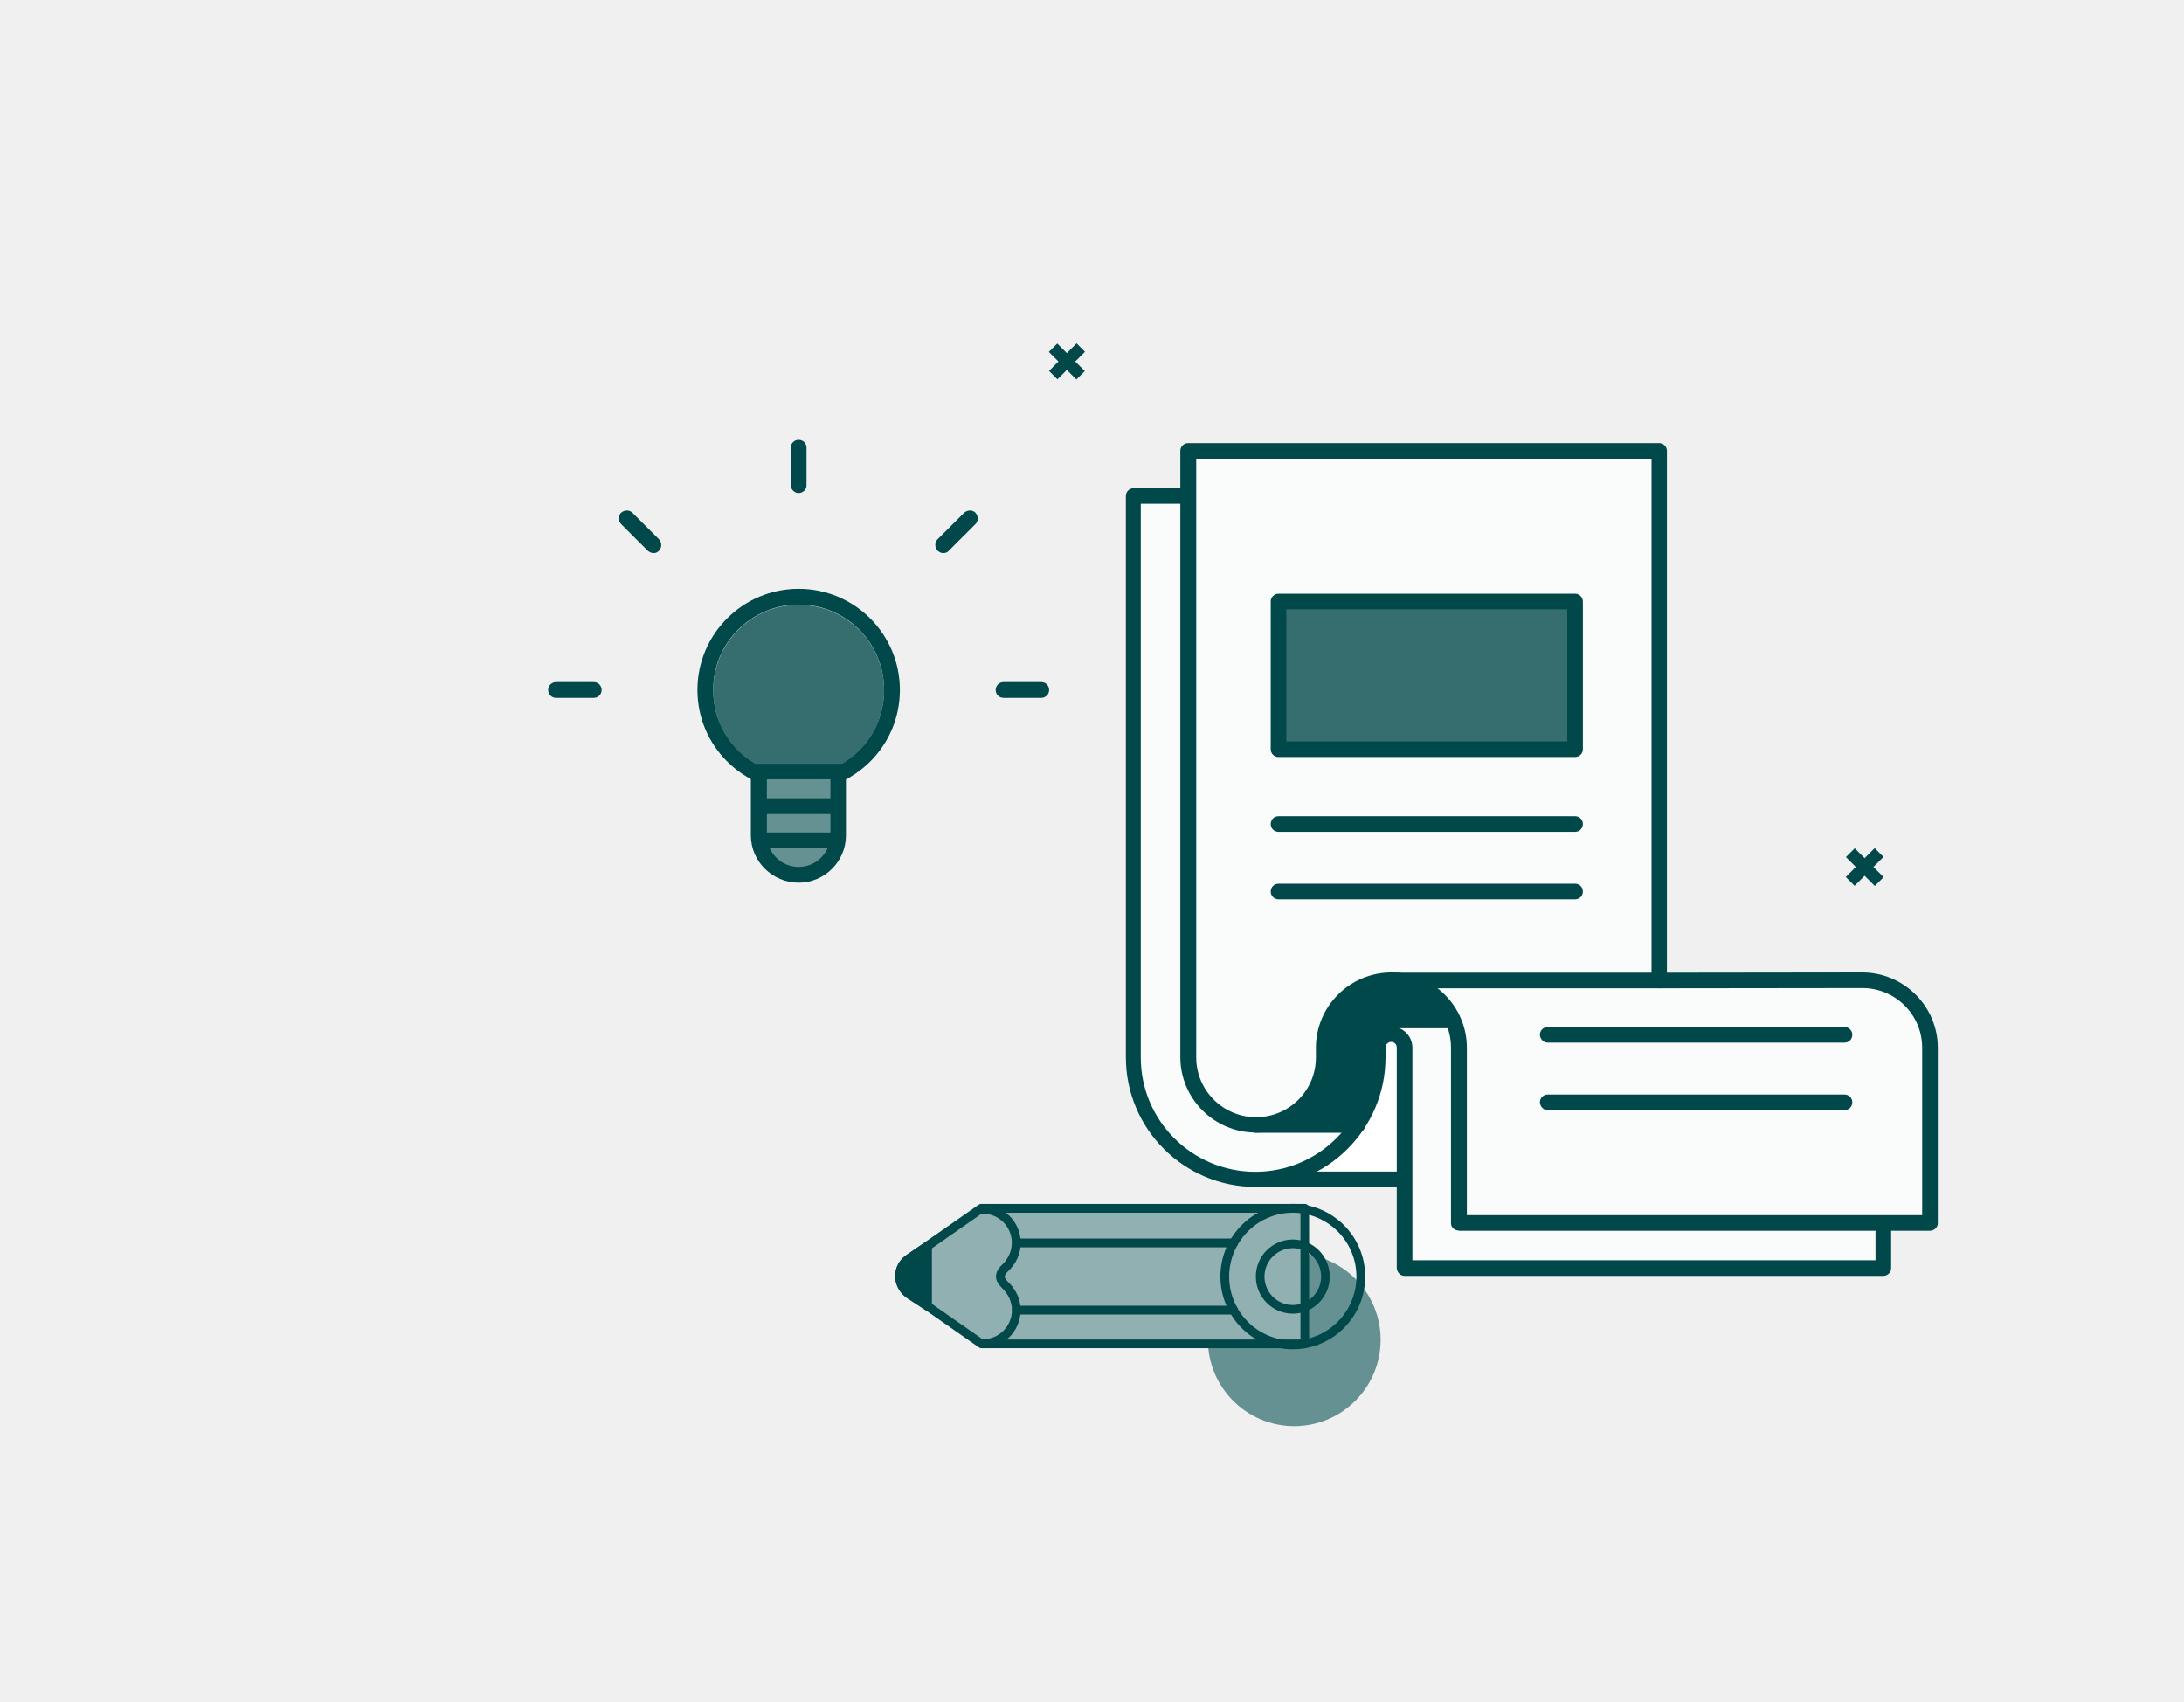
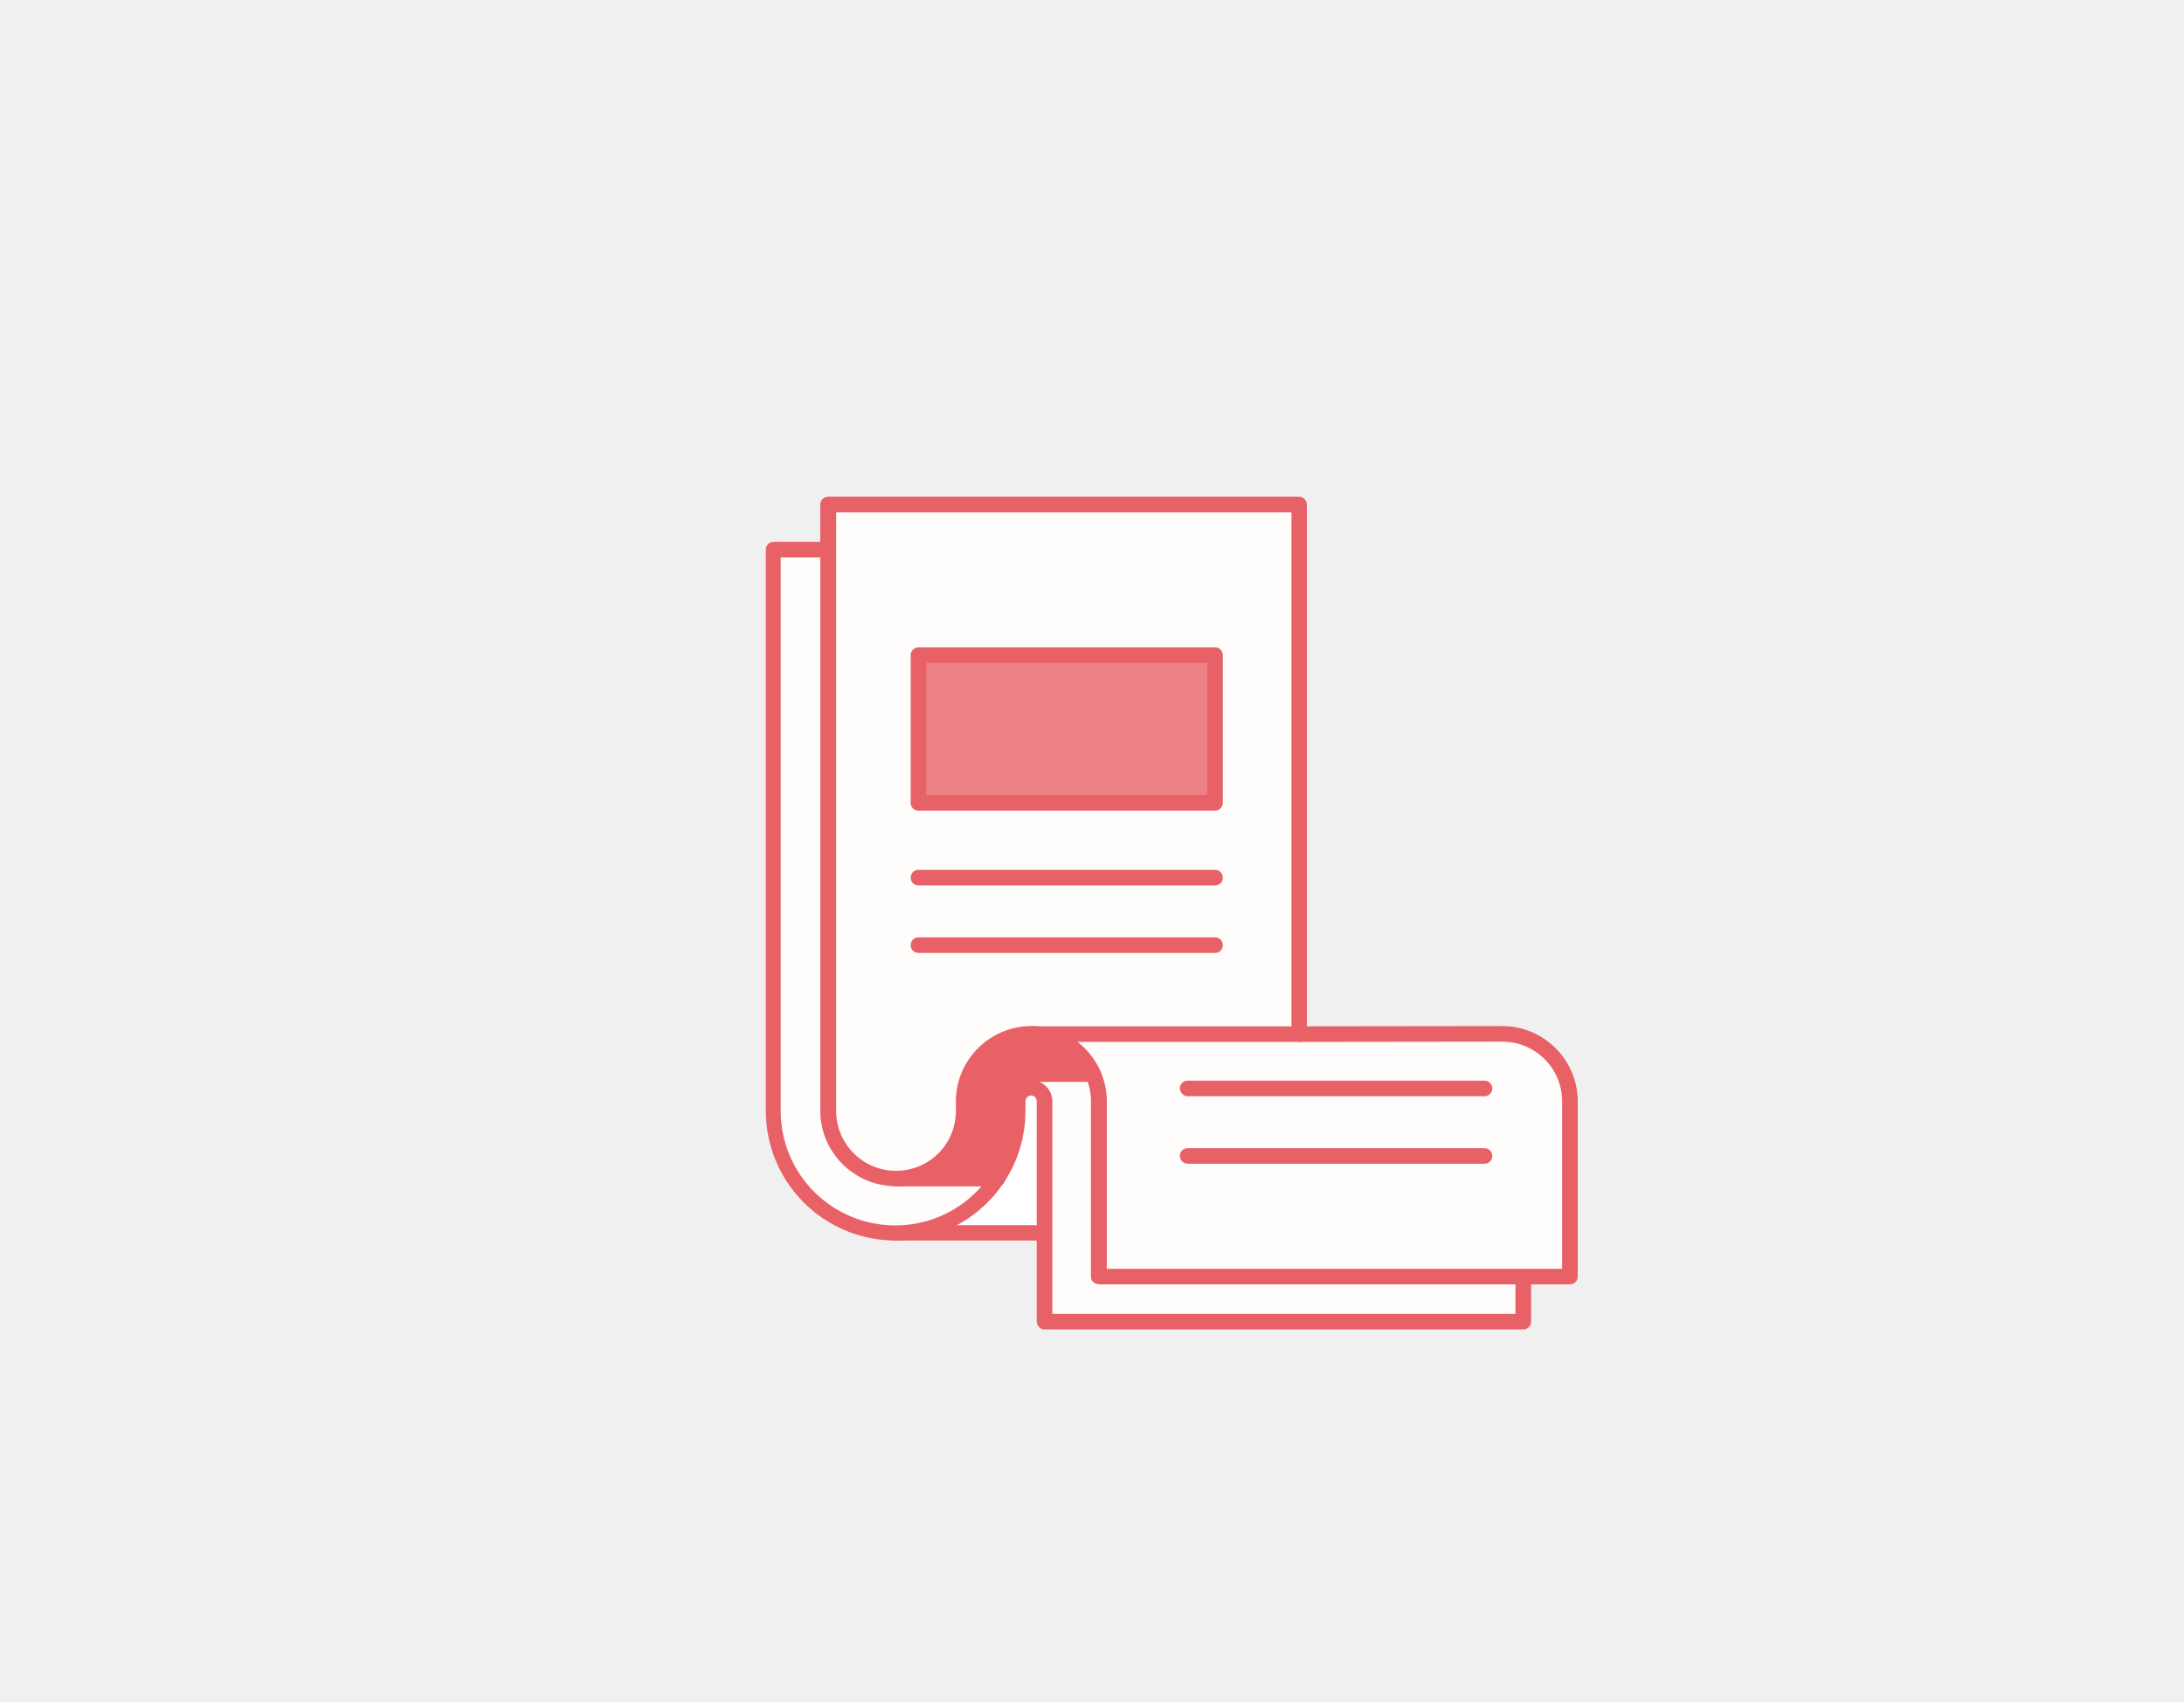
<svg xmlns="http://www.w3.org/2000/svg" version="1.1" id="Layer_1" x="0px" y="0px" viewBox="0 0 813 633.4" style="enable-background:new 0 0 813 633.4;" xml:space="preserve">
  <style type="text/css">
- 	.st0{fill:#366E70;}
- 	.st1{fill:#00484A;}
- 	.st2{fill:#669192;}
- 	.st3{fill:none;}
- 	.st4{fill:#FFFFFF;}
- 	.st5{fill:#FAFBFB;}
- 	.st6{fill:#91B0B1;}
+ 	.st0{fill:#FFFFFF;}
+ 	.st1{fill:#E86166;}
+ 	.st2{fill:#FFFCFC;}
+ 	.st3{fill:#ED8286;}
</style>
-   <g transform="translate(847.0 93.0) rotate(0.0 146.5 129.5) scale(0.916771 0.9161655)">
-     <g transform="translate(-0.0 -0.0)">
-       <ellipse class="st0" cx="-599.6" cy="178.9" rx="34.7" ry="34.7" />
-       <path class="st1" d="M-599.6,219.9c22.7,0,41.1-18.4,41.1-41.1s-18.4-41.1-41.1-41.1s-41.1,18.4-41.1,41.1l0,0    C-640.7,201.5-622.3,219.8-599.6,219.9z M-599.6,144.1c19.2,0,34.7,15.5,34.7,34.7s-15.5,34.7-34.7,34.7    c-19.2,0-34.7-15.5-34.7-34.7l0,0C-634.4,159.7-618.8,144.1-599.6,144.1z" />
-       <path class="st2" d="M-599.6,253.8L-599.6,253.8c8.9,0,16.1-7.2,16.1-16c0,0,0,0,0-0.1v-25.9h-32.2v25.9    C-615.7,246.6-608.5,253.8-599.6,253.8z" />
-       <path class="st1" d="M-599.6,257.1c10.6,0,19.2-8.7,19.2-19.2v-29.1H-619v29.1C-619,248.4-610.3,257.1-599.6,257.1z M-586.7,215.1    v22.7c0,7.1-5.8,12.9-12.9,12.9c-7.1,0-12.9-5.8-12.9-12.9l0,0v-22.7H-586.7z" />
-       <rect x="-615.7" y="222.8" class="st1" width="32.2" height="6.4" />
-       <rect x="-615.7" y="236.7" class="st1" width="32.2" height="6.4" />
-       <path class="st1" d="M-599.6,98.8c1.7,0,3.2-1.4,3.2-3.1v-0.1V80.4c0-1.8-1.4-3.2-3.2-3.2c-1.8,0-3.2,1.4-3.2,3.2v15.3    C-602.8,97.3-601.3,98.8-599.6,98.8z" />
-       <line class="st3" x1="-669.3" y1="109.2" x2="-658.5" y2="120" />
-       <path class="st1" d="M-658.5,123.2c0.8,0,1.7-0.3,2.2-1c1.2-1.2,1.2-3.2,0.1-4.5l-0.1-0.1l-10.8-10.8c-1.2-1.2-3.2-1.2-4.6,0    c-1.2,1.2-1.2,3.2,0,4.6l10.8,10.8C-660.2,122.8-659.4,123.2-658.5,123.2z" />
-       <path class="st1" d="M-698.1,182h15.3c1.8,0,3.2-1.4,3.2-3.2s-1.4-3.2-3.2-3.2h-15.3c-1.7,0-3.2,1.4-3.2,3.1v0.1    C-701.3,180.6-699.9,182-698.1,182z" />
-       <line class="st3" x1="-529.9" y1="109.2" x2="-540.8" y2="120" />
-       <path class="st1" d="M-540.8,123.2c0.8,0,1.7-0.3,2.2-1l10.8-10.8c1.2-1.2,1.2-3.2,0-4.6c-1.2-1.2-3.2-1.2-4.6,0l-10.8,10.8    c-1.2,1.2-1.2,3.2-0.1,4.5l0.1,0.1C-542.4,122.9-541.7,123.2-540.8,123.2z" />
-       <path class="st1" d="M-516.4,182h15.3c1.8,0,3.2-1.4,3.2-3.2s-1.4-3.2-3.2-3.2h-15.3c-1.8,0-3.2,1.4-3.2,3.2S-518.2,182-516.4,182    z" />
-     </g>
-   </g>
-   <g transform="translate(653.0 569.0) rotate(0.0 50.5 50.5) scale(0.3791121 0.3791121)">
-     <g transform="translate(-0.0 -0.0)">
-       <g id="Layer_2-i6">
-         <g id="circle_2-i6">
-           <circle class="st2" cx="-451.6" cy="-185.4" r="81.6" />
-           <path class="st2" d="M-451.6-100.7c46.7,0,84.8-38,84.8-84.8s-38-84.8-84.8-84.8s-84.8,38-84.8,84.8S-498.4-100.7-451.6-100.7z       M-451.6-263.8c43.3,0,78.4,35.1,78.4,78.4s-35.1,78.4-78.4,78.4c-43.3,0-78.4-35.1-78.4-78.4l0,0      C-530-228.7-494.9-263.8-451.6-263.8z" />
-         </g>
-       </g>
-     </g>
-   </g>
-   <g transform="translate(151.0 391.0) rotate(0.0 11.0 11.0) scale(0.7236842 0.7236842)">
-     <g transform="translate(-0.0 -0.0)">
-       <g id="Layer_1_1_-i7">
-         <g>
-           <g>
-             <rect x="747.3" y="-104.8" transform="matrix(0.7072 -0.7071 0.7071 0.7072 286.4825 503.0516)" class="st1" width="6.4" height="21" />
-           </g>
-           <g>
-             <rect x="740" y="-97.6" transform="matrix(0.7071 -0.7071 0.7071 0.7071 286.5546 503.0348)" class="st1" width="21" height="6.4" />
-           </g>
-         </g>
-       </g>
-       <g id="Isolation_Mode-i7">
- 		</g>
-     </g>
-   </g>
-   <g transform="translate(1108.0 572.0) rotate(0.0 10.5 10.5) scale(0.6907895 0.6907895)">
-     <g transform="translate(-0.0 -0.0)">
-       <g id="Layer_1_1_-i8">
-         <g>
-           <g>
-             <rect x="-1032.2" y="-643.8" transform="matrix(0.7072 -0.7071 0.7071 0.7072 146.4445 -912.9844)" class="st1" width="6.4" height="21" />
-           </g>
-           <g>
-             <rect x="-1039.5" y="-636.5" transform="matrix(0.7071 -0.7071 0.7071 0.7071 146.4427 -913.1295)" class="st1" width="21" height="6.4" />
-           </g>
-         </g>
-       </g>
-       <g id="Isolation_Mode-i8">
- 		</g>
-     </g>
-   </g>
  <g transform="translate(327.0 95.0) rotate(0.0 237.5 243.5) scale(0.9092649 0.907059)">
    <g transform="translate(-0.0 -0.0)">
-       <polygon class="st4" points="154.5,379.2 215.4,379.2 219.8,317 198.1,313.5   " />
-       <path class="st1" d="M154.5,382.3h60.9c1.7,0,3.1-1.3,3.2-3l4.3-62.2c0.1-1.7-1-3.1-2.6-3.4l-21.7-3.4c-1.2-0.2-2.5,0.3-3.1,1.4    L152,377.4c-0.7,1-0.7,2.2-0.1,3.2C152.3,381.8,153.4,382.4,154.5,382.3z M212.4,376h-52l39.2-59l16.7,2.6L212.4,376z" />
-       <path class="st5" d="M104.5,98.8v230.4c0,27.6,22.4,50,50,50s50-22.4,50-50l0,0v-4c0-3,2.5-5.5,5.5-5.5s5.5,2.5,5.5,5.5v90.3h196    v-34.3l-151.4-56.1c0-27.6-22.4-50-50-50s-49.9,22.4-50,50v4c0,3-2.5,5.5-5.5,5.5c-3,0-5.5-2.5-5.5-5.5V98.8H104.5L104.5,98.8z" />
-       <path class="st1" d="M215.4,418.8h196c1.7,0,3.2-1.4,3.2-3.1v-0.1v-34.3c0-1.3-0.8-2.6-2.1-3l-149.3-55.4    c-1.2-29.3-26-52.1-55.4-50.9c-28.5,1.2-51,24.6-51,53.1v4c0,1.2-1,2.3-2.3,2.3s-2.3-1-2.3-2.3V98.8c0-1.7-1.4-3.2-3.1-3.2H149    h-44.5c-1.7,0-3.2,1.4-3.2,3.1v0.1v230.3c0,29.4,23.8,53.2,53.1,53.2c29.4,0,53.2-23.8,53.2-53.2v-4c0-1.2,1-2.3,2.3-2.3    s2.3,1,2.3,2.3v90.4C212.3,417.4,213.7,418.8,215.4,418.8L215.4,418.8z M408.2,412.4H218.6v-87.2c0-4.8-3.9-8.7-8.7-8.7    c-4.8,0-8.7,3.9-8.7,8.7v4c0,25.9-21,46.9-46.9,46.9s-46.9-21-46.9-46.9V102h38.2v227.2c0,4.8,3.9,8.7,8.7,8.7    c4.8,0,8.7-3.9,8.7-8.7l0,0v-4c0-25.9,21-46.9,46.9-46.9s46.9,21,46.9,46.9c0,1.3,0.8,2.6,2.1,3l149.3,55.4V412.4L408.2,412.4z" />
-       <polyline class="st1" points="210,314 237.2,314 241.3,315.9 229.2,286 183.3,286 154.5,356.9 196.1,356.9   " />
-       <path class="st1" d="M154.5,360.1h41.6c1.8,0,3.2-1.4,3.2-3.2c0-1.8-1.4-3.2-3.2-3.2h-36.9l26.3-64.6h41.5l8.8,21.7h-25.9    c-1.8,0-3.2,1.4-3.2,3.2c0,1.8,1.4,3.2,3.2,3.2h26.5l3.5,1.6c1.7,0.7,3.5-0.1,4.2-1.7c0.3-0.7,0.3-1.7,0.1-2.5l-12.1-29.9    c-0.5-1.2-1.7-2-2.9-2h-45.8c-1.2,0-2.5,0.7-2.9,2l-28.9,71c-0.4,1-0.2,2.1,0.3,3C152.6,359.6,153.5,360.1,154.5,360.1z" />
-       <path class="st5" d="M319.6,297.6V80.3H126.8v248.8c0,15.4,12.4,27.8,27.7,27.8c0,0,0,0,0.1,0l0,0c15.4,0,27.8-12.4,27.8-27.7    c0,0,0,0,0-0.1v-4c0-15.4,12.4-27.8,27.7-27.8c0,0,0,0,0.1,0l0,0c15.4,0,27.8,12.4,27.8,27.7c0,0,0,0,0,0.1v71.9h192.8v-71.9    c0-15.4-12.4-27.8-27.7-27.8c0,0,0,0-0.1,0l0,0L319.6,297.6z" />
-       <path class="st1" d="M237.7,400.3h192.8c1.7,0,3.2-1.4,3.2-3.1v-0.1v-71.9c0-17-13.9-30.9-30.9-30.9l-80,0.1V80.3    c0-1.7-1.4-3.2-3.1-3.2h-0.1H126.8c-1.7,0-3.2,1.4-3.2,3.1v0.1v248.8c0,17,13.9,30.9,30.9,30.9s30.9-13.9,30.9-30.9v-4    c0-13.6,11-24.5,24.5-24.5c13.5,0,24.5,11,24.5,24.5v71.9c-0.1,1.7,1.2,3.1,3,3.2C237.6,400.3,237.6,400.3,237.7,400.3z     M427.3,393.9H240.9v-68.7c0-17-13.9-30.9-30.9-30.9s-30.9,13.9-30.9,30.9v4c0,13.6-11,24.5-24.5,24.5c-13.5,0-24.5-11-24.5-24.5    l0,0V83.5h186.4v214.1c0,0.8,0.3,1.7,1,2.2c0.6,0.6,1.4,1,2.2,1l0,0l83.1-0.1c13.6,0,24.5,11,24.5,24.5L427.3,393.9L427.3,393.9z" />
-       <path class="st1" d="M210,300.8h109.7c1.8,0,3.2-1.4,3.2-3.2c0-1.8-1.4-3.2-3.2-3.2H210c-1.7,0-3.2,1.4-3.2,3.1v0.1    C206.8,299.4,208.2,300.8,210,300.8z" />
-       <rect x="163.7" y="142.2" class="st0" width="121.5" height="60.6" />
-       <path class="st1" d="M163.8,205.9h121.4c1.7,0,3.2-1.4,3.2-3.1v-0.1v-60.6c0-1.7-1.4-3.2-3.1-3.2h-0.1H163.8    c-1.7,0-3.2,1.4-3.2,3.1v0.1v60.6C160.6,204.5,162,205.9,163.8,205.9C163.7,205.9,163.8,205.9,163.8,205.9z M282,199.5H167v-54.2    H282V199.5z" />
-       <path class="st1" d="M163.8,236.6h121.4c1.8,0,3.2-1.4,3.2-3.2s-1.4-3.2-3.2-3.2H163.8c-1.8,0-3.2,1.4-3.2,3.2    S162,236.6,163.8,236.6z" />
-       <path class="st1" d="M163.8,264.3h121.4c1.8,0,3.2-1.4,3.2-3.2s-1.4-3.2-3.2-3.2H163.8c-1.8,0-3.2,1.4-3.2,3.2    S162,264.3,163.8,264.3z" />
-       <path class="st1" d="M274,323.1h121.5c1.8,0,3.2-1.4,3.2-3.2c0-1.8-1.4-3.2-3.2-3.2H274c-1.8,0-3.2,1.4-3.2,3.2    C270.9,321.7,272.3,323.1,274,323.1z" />
-       <path class="st1" d="M274,350.8h121.5c1.8,0,3.2-1.4,3.2-3.2c0-1.8-1.4-3.2-3.2-3.2H274c-1.8,0-3.2,1.4-3.2,3.2    C270.9,349.4,272.3,350.8,274,350.8z" />
-     </g>
-   </g>
-   <g transform="translate(937.0 540.0) rotate(180.0 -137.5 42.5) scale(-0.5094479 0.511432)">
-     <g transform="translate(-0.0 -0.0)">
-       <g>
-         <g>
-           <path class="st6" d="M-582.4,342.7h236.3v-98.6h-236.3l-53.5,37.2c-8.4,5.9-8.4,18.4,0,24.3L-582.4,342.7z" />
-           <path class="st1" d="M-582.4,345.9h236.3c1.8,0,3.2-1.4,3.2-3.2v-98.6c0-1.8-1.4-3.2-3.2-3.2h-236.3c-0.7,0-1.2,0.2-1.8,0.6      l-53.5,37.2c-4.8,3.4-7.7,8.9-7.7,14.8c0,5.9,2.9,11.4,7.7,14.7l53.5,37.2C-583.6,345.7-583,345.9-582.4,345.9z M-349.2,339.5      h-232l-52.7-36.6c-3.2-2.1-5-5.7-5-9.5c0-3.9,1.8-7.3,5-9.6l52.7-36.6h232V339.5z" />
-         </g>
-         <g>
-           <path class="st6" d="M-354.8,293c-14,0-25.3,0-25.3,0S-368.9,293-354.8,293c14,0,25.3,0,25.3,0S-340.8,293-354.8,293z" />
-           <path class="st1" d="M-354.8,345.9c29.2,0,52.9-23.7,52.9-52.9s-23.7-52.9-52.9-52.9s-52.9,23.7-52.9,52.9      S-384,345.9-354.8,345.9z M-354.8,246.5c25.6,0,46.5,20.9,46.5,46.5c0,25.6-20.9,46.5-46.5,46.5s-46.5-20.9-46.5-46.5      C-401.3,267.4-380.5,246.5-354.8,246.5z" />
-         </g>
-         <g>
-           <path class="st1" d="M-354.8,293c-6.7,0-12.1,0-12.1,0S-361.5,293-354.8,293s12.1,0,12.1,0S-348.1,293-354.8,293z" />
-           <path class="st1" d="M-354.8,320c14.9,0,27-12.1,27-27c0-14.9-12.1-27-27-27s-27,12.1-27,27C-381.9,307.9-369.7,320-354.8,320z       M-354.8,272.3c11.4,0,20.7,9.3,20.7,20.7c0,11.5-9.3,20.7-20.7,20.7c-11.4,0-20.7-9.3-20.7-20.7      C-375.5,281.5-366.2,272.3-354.8,272.3z" />
-         </g>
-         <g>
-           <path class="st1" d="M-581.1,345.1c15.2,0,27.5-12.4,27.5-27.6c0-7.7-3.3-15.1-9.4-20.8c-1.5-1.5-2.3-2.7-2.3-3.7      c0-1.2,1.2-2.6,2.1-3.5c6.2-5.8,9.5-13.1,9.5-20.9c0-15.2-12.3-27.6-27.5-27.6c-1.8,0-3.2,1.4-3.2,3.2c0,1.8,1.4,3.2,3.2,3.2      c11.7,0,21.2,9.5,21.2,21.2c0,5.9-2.6,11.7-7.5,16.3c-2.7,2.6-4.1,5.2-4.2,8.1c0,2.9,1.4,5.7,4.3,8.4c4.8,4.6,7.3,10.3,7.3,16.2      c0,11.7-9.5,21.2-21.2,21.2c-1.8,0-3.2,1.4-3.2,3.2C-584.3,343.7-582.9,345.1-581.1,345.1z" />
-         </g>
-         <g>
-           <path class="st1" d="M-621.7,271.4v44l-13.1-8.7c-9.8-6.4-9.6-20.7,0.2-27L-621.7,271.4z" />
-           <path class="st1" d="M-621.7,318.6c0.5,0,1-0.1,1.5-0.4c1-0.6,1.7-1.7,1.7-2.8v-44c0-1.2-0.7-2.2-1.7-2.8s-2.3-0.5-3.2,0.1      l-12.9,8.3c-5.5,3.5-8.9,9.5-9,16s3.2,12.6,8.7,16.2l13.1,8.7C-622.9,318.4-622.4,318.6-621.7,318.6z M-624.9,277.2v32.2      l-8.2-5.5c-3.7-2.4-5.9-6.5-5.8-10.9s2.3-8.4,5.9-10.7L-624.9,277.2z" />
-         </g>
-         <g>
-           <path class="st1" d="M-556.7,271.8H-398c1.8,0,3.2-1.4,3.2-3.2s-1.4-3.2-3.2-3.2h-158.7c-1.8,0-3.2,1.4-3.2,3.2      S-558.6,271.8-556.7,271.8z" />
-         </g>
-         <g>
-           <path class="st1" d="M-556.7,320.7H-398c1.8,0,3.2-1.4,3.2-3.2s-1.4-3.2-3.2-3.2h-158.7c-1.8,0-3.2,1.4-3.2,3.2      S-558.6,320.7-556.7,320.7z" />
-         </g>
-       </g>
+       <polygon class="st0" points="7.1,401.2 68,401.2 72.4,339 50.7,335.5   " />
+       <path class="st1" d="M7.1,404.3H68c1.7,0,3.1-1.3,3.2-3l4.3-62.2c0.1-1.7-1-3.1-2.6-3.4l-21.7-3.4c-1.2-0.2-2.5,0.3-3.1,1.4    L4.6,399.4c-0.7,1-0.7,2.2-0.1,3.2C4.9,403.8,6,404.4,7.1,404.3z M65,398H13l39.2-59l16.7,2.6L65,398z" />
+       <path class="st2" d="M-42.9,120.8v230.4c0,27.6,22.4,50,50,50s50-22.4,50-50l0,0v-4c0-3,2.5-5.5,5.5-5.5s5.5,2.5,5.5,5.5v90.3h196    v-34.3l-151.4-56.1c0-27.6-22.4-50-50-50s-49.9,22.4-50,50v4c0,3-2.5,5.5-5.5,5.5s-5.5-2.5-5.5-5.5V120.8H-42.9L-42.9,120.8z" />
+       <path class="st1" d="M68,440.8h196c1.7,0,3.2-1.4,3.2-3.1v-0.1v-34.3c0-1.3-0.8-2.6-2.1-3l-149.3-55.4    c-1.2-29.3-26-52.1-55.4-50.9c-28.5,1.2-51,24.6-51,53.1v4c0,1.2-1,2.3-2.3,2.3s-2.3-1-2.3-2.3V120.8c0-1.7-1.4-3.2-3.1-3.2H1.6    h-44.5c-1.7,0-3.2,1.4-3.2,3.1v0.1v230.3c0,29.4,23.8,53.2,53.1,53.2c29.4,0,53.2-23.8,53.2-53.2v-4c0-1.2,1-2.3,2.3-2.3    s2.3,1,2.3,2.3v90.4C64.9,439.4,66.3,440.8,68,440.8L68,440.8z M260.8,434.4H71.2v-87.2c0-4.8-3.9-8.7-8.7-8.7s-8.7,3.9-8.7,8.7v4    c0,25.9-21,46.9-46.9,46.9s-46.9-21-46.9-46.9V124h38.2v227.2c0,4.8,3.9,8.7,8.7,8.7s8.7-3.9,8.7-8.7l0,0v-4    c0-25.9,21-46.9,46.9-46.9s46.9,21,46.9,46.9c0,1.3,0.8,2.6,2.1,3l149.3,55.4V434.4L260.8,434.4z" />
+       <polyline class="st1" points="62.6,336 89.8,336 93.9,337.9 81.8,308 35.9,308 7.1,378.9 48.7,378.9   " />
+       <path class="st1" d="M7.1,382.1h41.6c1.8,0,3.2-1.4,3.2-3.2c0-1.8-1.4-3.2-3.2-3.2H11.8l26.3-64.6h41.5l8.8,21.7H62.5    c-1.8,0-3.2,1.4-3.2,3.2c0,1.8,1.4,3.2,3.2,3.2H89l3.5,1.6c1.7,0.7,3.5-0.1,4.2-1.7c0.3-0.7,0.3-1.7,0.1-2.5l-12.1-29.9    c-0.5-1.2-1.7-2-2.9-2H36c-1.2,0-2.5,0.7-2.9,2l-28.9,71c-0.4,1-0.2,2.1,0.3,3C5.2,381.6,6.1,382.1,7.1,382.1z" />
+       <path class="st2" d="M172.2,319.6V102.3H-20.6v248.8c0,15.4,12.4,27.8,27.7,27.8c0,0,0,0,0.1,0l0,0c15.4,0,27.8-12.4,27.8-27.7    c0,0,0,0,0-0.1v-4c0-15.4,12.4-27.8,27.7-27.8c0,0,0,0,0.1,0l0,0c15.4,0,27.8,12.4,27.8,27.7c0,0,0,0,0,0.1V419h192.8v-71.9    c0-15.4-12.4-27.8-27.7-27.8c0,0,0,0-0.1,0l0,0L172.2,319.6z" />
+       <path class="st1" d="M90.3,422.3h192.8c1.7,0,3.2-1.4,3.2-3.1v-0.1v-71.9c0-17-13.9-30.9-30.9-30.9l-80,0.1V102.3    c0-1.7-1.4-3.2-3.1-3.2h-0.1H-20.6c-1.7,0-3.2,1.4-3.2,3.1v0.1v248.8c0,17,13.9,30.9,30.9,30.9S38,368.1,38,351.1v-4    c0-13.6,11-24.5,24.5-24.5s24.5,11,24.5,24.5V419c-0.1,1.7,1.2,3.1,3,3.2C90.2,422.3,90.2,422.3,90.3,422.3z M279.9,415.9H93.5    v-68.7c0-17-13.9-30.9-30.9-30.9s-30.9,13.9-30.9,30.9v4c0,13.6-11,24.5-24.5,24.5s-24.5-11-24.5-24.5l0,0V105.5h186.4v214.1    c0,0.8,0.3,1.7,1,2.2c0.6,0.6,1.4,1,2.2,1l0,0l83.1-0.1c13.6,0,24.5,11,24.5,24.5L279.9,415.9L279.9,415.9z" />
+       <path class="st1" d="M62.6,322.8h109.7c1.8,0,3.2-1.4,3.2-3.2c0-1.8-1.4-3.2-3.2-3.2H62.6c-1.7,0-3.2,1.4-3.2,3.1v0.1    C59.4,321.4,60.8,322.8,62.6,322.8z" />
+       <rect x="16.3" y="164.2" class="st3" width="121.5" height="60.6" />
+       <path class="st1" d="M16.4,227.9h121.4c1.7,0,3.2-1.4,3.2-3.1v-0.1v-60.6c0-1.7-1.4-3.2-3.1-3.2h-0.1H16.4c-1.7,0-3.2,1.4-3.2,3.1    v0.1v60.6C13.2,226.5,14.6,227.9,16.4,227.9C16.3,227.9,16.4,227.9,16.4,227.9z M134.6,221.5h-115v-54.2h115V221.5z" />
+       <path class="st1" d="M16.4,258.6h121.4c1.8,0,3.2-1.4,3.2-3.2c0-1.8-1.4-3.2-3.2-3.2H16.4c-1.8,0-3.2,1.4-3.2,3.2    C13.2,257.2,14.6,258.6,16.4,258.6z" />
+       <path class="st1" d="M16.4,286.3h121.4c1.8,0,3.2-1.4,3.2-3.2s-1.4-3.2-3.2-3.2H16.4c-1.8,0-3.2,1.4-3.2,3.2    S14.6,286.3,16.4,286.3z" />
+       <path class="st1" d="M126.6,345.1h121.5c1.8,0,3.2-1.4,3.2-3.2c0-1.8-1.4-3.2-3.2-3.2H126.6c-1.8,0-3.2,1.4-3.2,3.2    C123.5,343.7,124.9,345.1,126.6,345.1z" />
+       <path class="st1" d="M126.6,372.8h121.5c1.8,0,3.2-1.4,3.2-3.2c0-1.8-1.4-3.2-3.2-3.2H126.6c-1.8,0-3.2,1.4-3.2,3.2    C123.5,371.4,124.9,372.8,126.6,372.8z" />
    </g>
  </g>
</svg>
